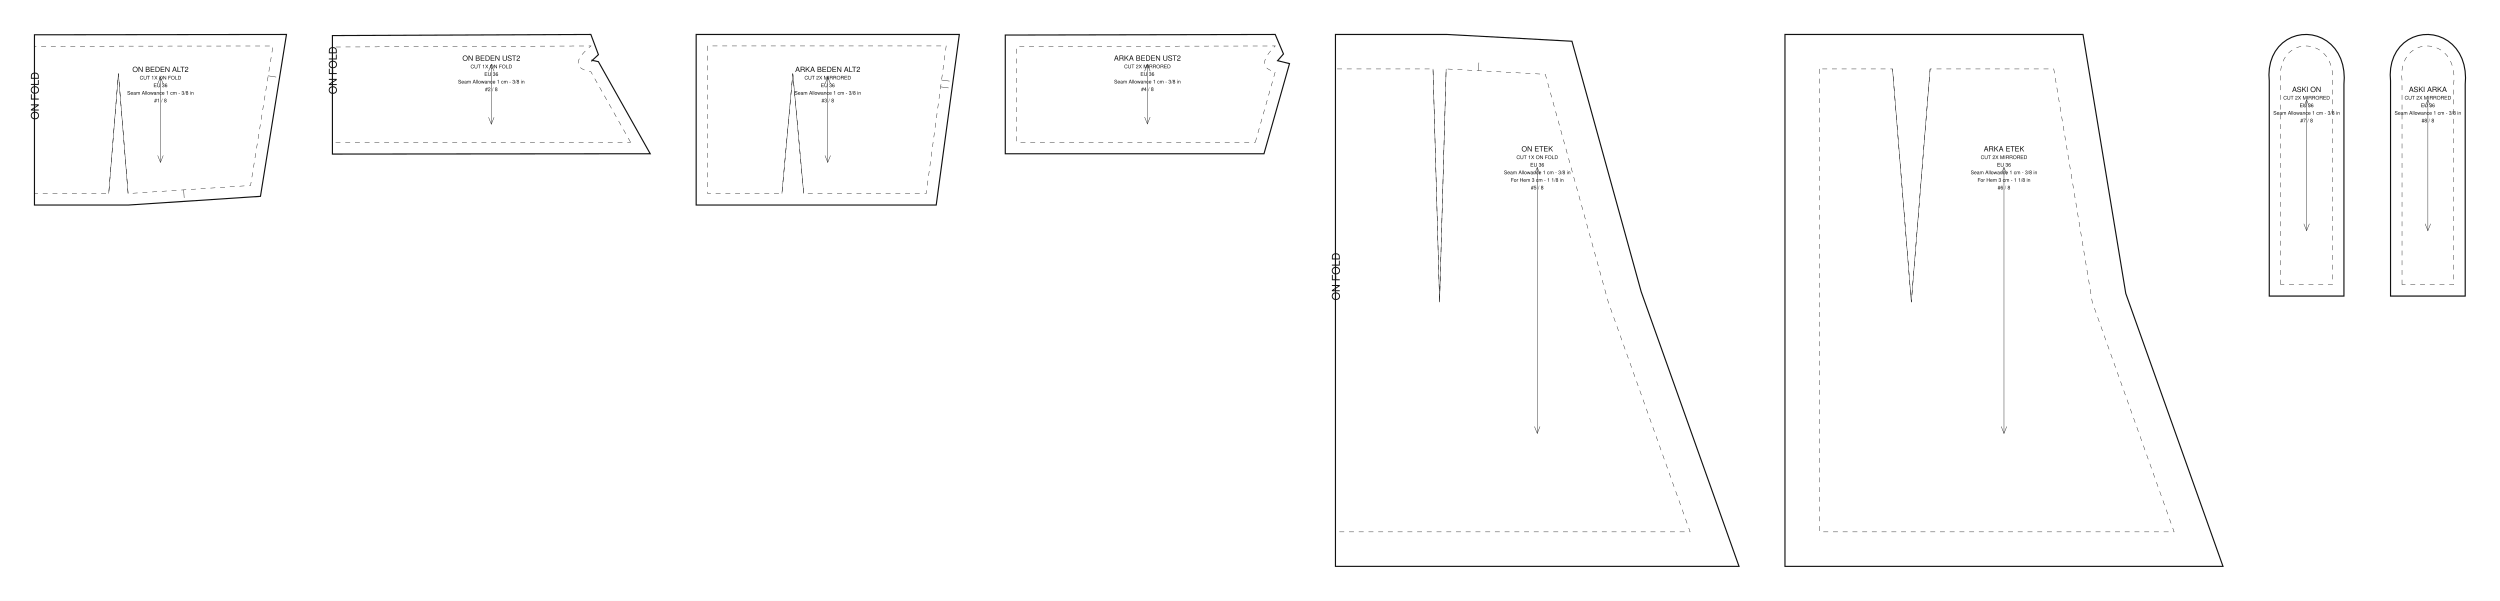
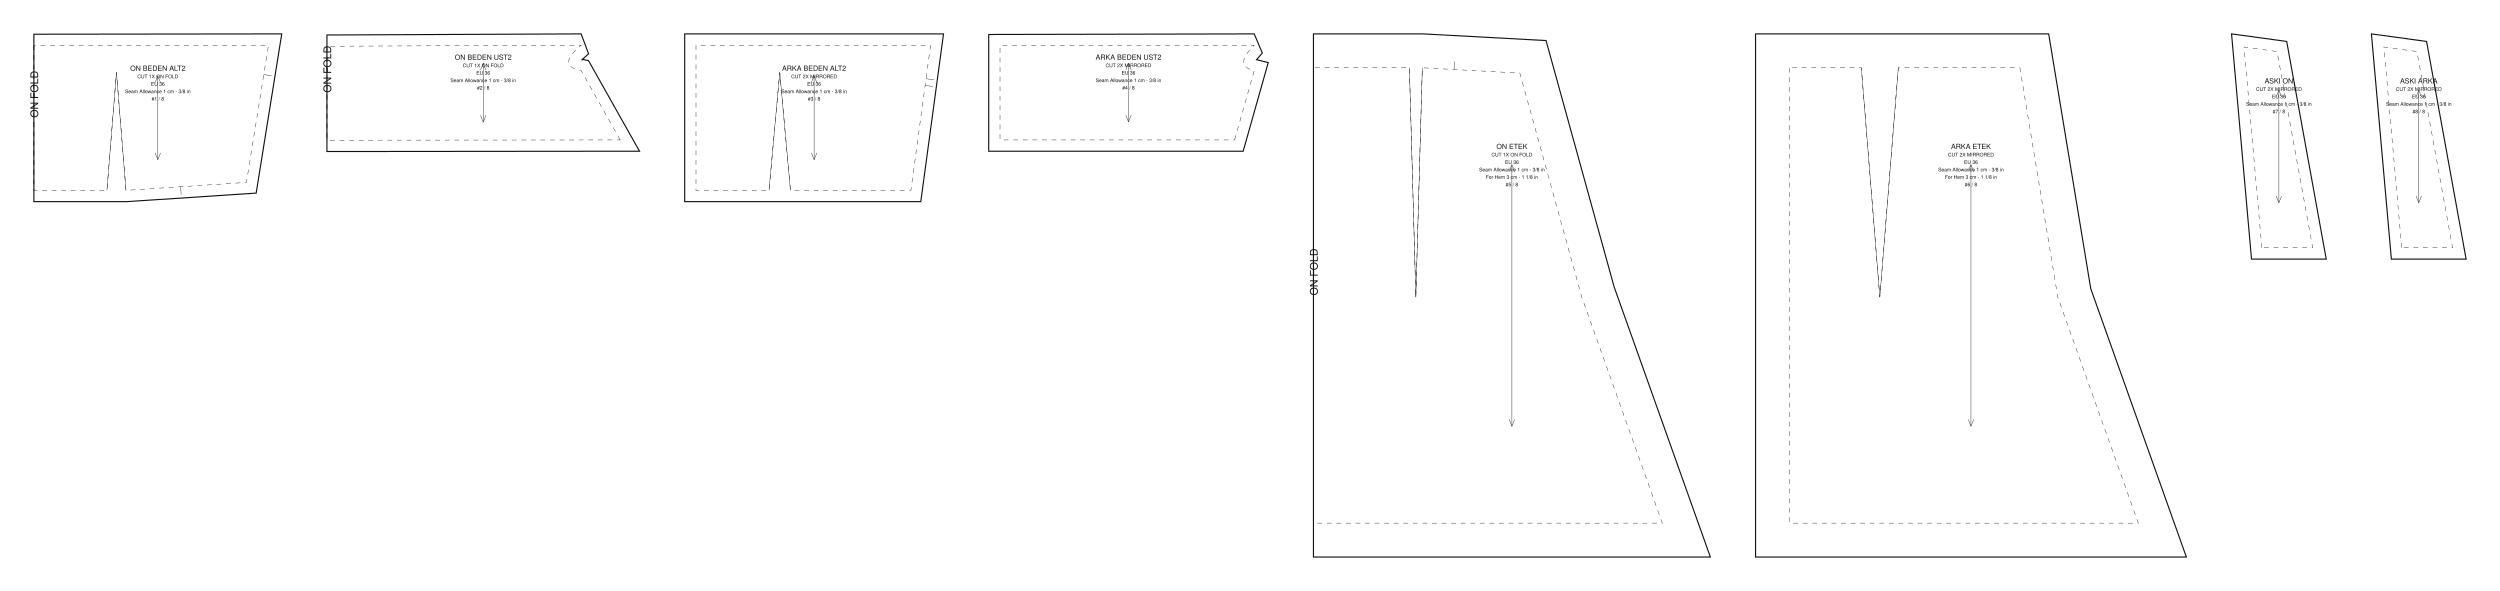
- <svg xmlns="http://www.w3.org/2000/svg" data-ops="28" viewBox="0 0 2176.181 523.000" width="2176.181mm" height="523.000mm" data-scale="1:1" data-unit-mm="1" data-sheet="stitchu-pattern-sheet-v1" data-graf="taban-elbise" data-body="gercek36" data-parca="8">
-   <rect width="2176.181" height="523.000" fill="#ffffff" />
+ <svg xmlns="http://www.w3.org/2000/svg" data-ops="28" viewBox="0 0 2212.645 523.000" width="2212.645mm" height="523.000mm" data-scale="1:1" data-unit-mm="1" data-sheet="stitchu-pattern-sheet-v1" data-graf="taban-elbise" data-body="gercek36" data-parca="8">
+   <rect width="2212.645" height="523.000" fill="#ffffff" />
  <g font-family="Helvetica,Arial,sans-serif" fill="none" stroke="#111111">
    <g data-panel="on_beden_alt2">
      <path data-katman="1" data-tur="kesim" stroke-width="1.000" d="M 30.000 30.287 L 30.000 178.471 L 111.837 178.471 L 226.727 170.902 L 249.365 30.000 Z" />
      <path data-katman="14" data-tur="dikis" stroke-width="0.350" stroke-dasharray="4.233 4.233" d="M 30.000 40.275 L 30.000 168.471 L 94.641 168.471 L 103.075 64.081 L 111.508 168.471 L 218.118 161.448 L 237.628 40.015 L 30.000 40.275 Z" />
      <path data-katman="6" data-tur="kat" stroke-width="0.350" stroke-dasharray="4.233 4.233" d="M 30.000 40.275 L 30.000 168.471" />
      <text data-katman="15" x="33.760" y="104.236" font-size="9.400" fill="#111111" stroke="none" transform="rotate(-90 33.760 104.236)">ON FOLD</text>
      <path data-katman="8" data-tur="pens" data-edge="dart_on_beden.1" stroke-width="0.350" d="M 94.641 168.471 L 103.075 64.081" />
      <path data-katman="8" data-tur="pens" data-edge="dart_on_beden.2" stroke-width="0.350" d="M 103.075 64.081 L 111.508 168.471" />
      <path data-katman="4" data-tur="centik" data-edge="waist_front.2" stroke-width="0.350" d="M 159.864 165.286 L 160.324 172.271" />
      <path data-katman="4" data-tur="centik" data-edge="side_front.1" stroke-width="0.350" d="M 233.456 65.979 L 240.368 67.089" />
      <path data-katman="7" data-tur="grain" stroke-width="0.350" d="M 139.683 67.118 L 139.683 141.354" />
      <path data-katman="7" data-tur="grainOk" stroke-width="0.350" d="M 142.083 73.118 L 139.683 67.118 L 137.283 73.118" />
      <path data-katman="7" data-tur="grainOk" stroke-width="0.350" d="M 137.283 135.354 L 139.683 141.354 L 142.083 135.354" />
      <text data-katman="15" x="139.683" y="62.664" text-anchor="middle" font-size="6.300" fill="#111111" stroke="none">ON BEDEN ALT2</text>
      <text data-katman="15" x="139.683" y="69.264" text-anchor="middle" font-size="4.400" fill="#111111" stroke="none">CUT 1X ON FOLD</text>
      <text data-katman="15" x="139.683" y="75.864" text-anchor="middle" font-size="4.400" fill="#111111" stroke="none">EU 36</text>
      <text data-katman="15" x="139.683" y="82.464" text-anchor="middle" font-size="4.400" fill="#111111" stroke="none">Seam Allowance 1 cm - 3/8 in</text>
      <text data-katman="15" x="139.683" y="89.064" text-anchor="middle" font-size="4.400" fill="#111111" stroke="none">#1 / 8</text>
    </g>
    <g data-panel="on_beden_ust2">
      <path data-katman="1" data-tur="kesim" stroke-width="1.000" d="M 565.996 133.826 L 520.878 53.683 L 515.539 52.521 L 515.284 52.866 L 515.204 52.443 L 515.777 52.312 L 520.905 47.565 L 514.324 30.000 L 289.365 30.970 L 289.365 134.113 Z" />
      <path data-katman="14" data-tur="dikis" stroke-width="0.350" stroke-dasharray="4.233 4.233" d="M 548.900 123.843 L 514.365 62.500 C 504.572 60.484 495.255 55.983 514.365 40.000 L 289.365 40.929 L 289.365 124.103 L 548.900 123.843 Z" />
      <path data-katman="6" data-tur="kat" stroke-width="0.350" stroke-dasharray="4.233 4.233" d="M 289.365 40.929 L 289.365 124.103" />
      <text data-katman="15" x="293.125" y="82.057" font-size="9.400" fill="#111111" stroke="none" transform="rotate(-90 293.125 82.057)">ON FOLD</text>
      <path data-katman="7" data-tur="grain" stroke-width="0.350" d="M 427.681 56.028 L 427.681 108.085" />
      <path data-katman="7" data-tur="grainOk" stroke-width="0.350" d="M 430.081 62.028 L 427.681 56.028 L 425.281 62.028" />
      <path data-katman="7" data-tur="grainOk" stroke-width="0.350" d="M 425.281 102.085 L 427.681 108.085 L 430.081 102.085" />
      <text data-katman="15" x="427.681" y="52.905" text-anchor="middle" font-size="6.300" fill="#111111" stroke="none">ON BEDEN UST2</text>
      <text data-katman="15" x="427.681" y="59.505" text-anchor="middle" font-size="4.400" fill="#111111" stroke="none">CUT 1X ON FOLD</text>
      <text data-katman="15" x="427.681" y="66.105" text-anchor="middle" font-size="4.400" fill="#111111" stroke="none">EU 36</text>
      <text data-katman="15" x="427.681" y="72.705" text-anchor="middle" font-size="4.400" fill="#111111" stroke="none">Seam Allowance 1 cm - 3/8 in</text>
      <text data-katman="15" x="427.681" y="79.305" text-anchor="middle" font-size="4.400" fill="#111111" stroke="none">#2 / 8</text>
    </g>
    <g data-panel="arka_beden_alt2">
      <path data-katman="1" data-tur="kesim" stroke-width="1.000" d="M 605.996 30.000 L 605.996 178.461 L 814.948 178.461 L 835.071 30.004 Z" />
      <path data-katman="14" data-tur="dikis" stroke-width="0.350" stroke-dasharray="4.233 4.233" d="M 615.996 40.000 L 615.996 168.461 L 680.637 168.461 L 690.120 64.071 L 699.602 168.461 L 806.212 168.461 L 823.624 40.004 L 615.996 40.000 Z" />
      <path data-katman="8" data-tur="pens" data-edge="dart_arka_beden.1" stroke-width="0.350" d="M 680.637 168.461 L 690.120 64.071" />
      <path data-katman="8" data-tur="pens" data-edge="dart_arka_beden.2" stroke-width="0.350" d="M 690.120 64.071 L 699.602 168.461" />
      <path data-katman="4" data-tur="centik" data-edge="side_back.1" stroke-width="0.350" d="M 818.797 75.616 L 825.734 76.556" />
      <path data-katman="4" data-tur="centik" data-edge="side_back.1" stroke-width="0.350" d="M 819.603 69.670 L 826.539 70.611" />
      <path data-katman="7" data-tur="grain" stroke-width="0.350" d="M 720.534 67.115 L 720.534 141.345" />
      <path data-katman="7" data-tur="grainOk" stroke-width="0.350" d="M 722.934 73.115 L 720.534 67.115 L 718.134 73.115" />
      <path data-katman="7" data-tur="grainOk" stroke-width="0.350" d="M 718.134 135.345 L 720.534 141.345 L 722.934 135.345" />
      <text data-katman="15" x="720.534" y="62.661" text-anchor="middle" font-size="6.300" fill="#111111" stroke="none">ARKA BEDEN ALT2</text>
      <text data-katman="15" x="720.534" y="69.261" text-anchor="middle" font-size="4.400" fill="#111111" stroke="none">CUT 2X MIRRORED</text>
      <text data-katman="15" x="720.534" y="75.861" text-anchor="middle" font-size="4.400" fill="#111111" stroke="none">EU 36</text>
      <text data-katman="15" x="720.534" y="82.461" text-anchor="middle" font-size="4.400" fill="#111111" stroke="none">Seam Allowance 1 cm - 3/8 in</text>
      <text data-katman="15" x="720.534" y="89.061" text-anchor="middle" font-size="4.400" fill="#111111" stroke="none">#3 / 8</text>
    </g>
    <g data-panel="arka_beden_ust2">
      <path data-katman="1" data-tur="kesim" stroke-width="1.000" d="M 1100.260 133.843 L 1122.480 55.384 L 1112.107 52.828 L 1117.240 46.972 L 1110.049 30.000 L 875.071 30.516 L 875.071 133.839 Z" />
      <path data-katman="14" data-tur="dikis" stroke-width="0.350" stroke-dasharray="4.233 4.233" d="M 1092.699 123.843 L 1110.071 62.500 C 1101.839 60.484 1094.007 55.983 1110.071 40.000 L 885.071 40.494 L 885.071 123.840 L 1092.699 123.843 Z" />
      <path data-katman="7" data-tur="grain" stroke-width="0.350" d="M 998.775 55.961 L 998.775 107.883" />
      <path data-katman="7" data-tur="grainOk" stroke-width="0.350" d="M 1001.175 61.961 L 998.775 55.961 L 996.375 61.961" />
      <path data-katman="7" data-tur="grainOk" stroke-width="0.350" d="M 996.375 101.883 L 998.775 107.883 L 1001.175 101.883" />
      <text data-katman="15" x="998.775" y="52.846" text-anchor="middle" font-size="6.300" fill="#111111" stroke="none">ARKA BEDEN UST2</text>
      <text data-katman="15" x="998.775" y="59.446" text-anchor="middle" font-size="4.400" fill="#111111" stroke="none">CUT 2X MIRRORED</text>
      <text data-katman="15" x="998.775" y="66.046" text-anchor="middle" font-size="4.400" fill="#111111" stroke="none">EU 36</text>
      <text data-katman="15" x="998.775" y="72.646" text-anchor="middle" font-size="4.400" fill="#111111" stroke="none">Seam Allowance 1 cm - 3/8 in</text>
      <text data-katman="15" x="998.775" y="79.246" text-anchor="middle" font-size="4.400" fill="#111111" stroke="none">#4 / 8</text>
    </g>
    <g data-panel="on_etek">
      <path data-katman="1" data-tur="kesim" stroke-width="1.000" d="M 1162.480 30.000 L 1162.480 493.000 L 1513.764 493.000 L 1428.605 253.958 L 1368.334 35.901 L 1259.644 30.000 L 1247.394 30.000 Z" />
      <path data-katman="14" data-tur="dikis" stroke-width="0.350" stroke-dasharray="4.233 4.233" d="M 1162.480 60.000 L 1162.480 463.000 L 1471.230 463.000 L 1399.980 263.000 L 1345.166 64.687 L 1258.830 60.000 L 1253.112 263.000 L 1247.394 60.000 L 1162.480 60.000 Z" />
      <path data-katman="6" data-tur="kat" stroke-width="0.350" stroke-dasharray="4.233 4.233" d="M 1162.480 60.000 L 1162.480 463.000" />
      <text data-katman="15" x="1166.240" y="261.500" font-size="9.400" fill="#111111" stroke="none" transform="rotate(-90 1166.240 261.500)">ON FOLD</text>
      <path data-katman="8" data-tur="pens" data-edge="dart_on_etek.1" stroke-width="0.350" d="M 1258.830 60.000 L 1253.112 263.000" />
      <path data-katman="8" data-tur="pens" data-edge="dart_on_etek.2" stroke-width="0.350" d="M 1253.112 263.000 L 1247.394 60.000" />
      <path data-katman="4" data-tur="centik" data-edge="waist_front.1" stroke-width="0.350" d="M 1286.941 61.526 L 1287.321 54.536" />
      <path data-katman="7" data-tur="grain" stroke-width="0.350" d="M 1338.122 145.750 L 1338.122 377.250" />
      <path data-katman="7" data-tur="grainOk" stroke-width="0.350" d="M 1340.522 151.750 L 1338.122 145.750 L 1335.722 151.750" />
      <path data-katman="7" data-tur="grainOk" stroke-width="0.350" d="M 1335.722 371.250 L 1338.122 377.250 L 1340.522 371.250" />
      <text data-katman="15" x="1338.122" y="131.860" text-anchor="middle" font-size="6.300" fill="#111111" stroke="none">ON ETEK</text>
      <text data-katman="15" x="1338.122" y="138.460" text-anchor="middle" font-size="4.400" fill="#111111" stroke="none">CUT 1X ON FOLD</text>
      <text data-katman="15" x="1338.122" y="145.060" text-anchor="middle" font-size="4.400" fill="#111111" stroke="none">EU 36</text>
      <text data-katman="15" x="1338.122" y="151.660" text-anchor="middle" font-size="4.400" fill="#111111" stroke="none">Seam Allowance 1 cm - 3/8 in</text>
      <text data-katman="15" x="1338.122" y="158.260" text-anchor="middle" font-size="4.400" fill="#111111" stroke="none">For Hem 3 cm - 1 1/8 in</text>
      <text data-katman="15" x="1338.122" y="164.860" text-anchor="middle" font-size="4.400" fill="#111111" stroke="none">#5 / 8</text>
    </g>
    <g data-panel="arka_etek">
      <path data-katman="1" data-tur="kesim" stroke-width="1.000" d="M 1553.764 30.000 L 1553.764 493.000 L 1935.048 493.000 L 1850.426 255.462 L 1813.197 30.000 L 1647.384 30.000 Z" />
      <path data-katman="14" data-tur="dikis" stroke-width="0.350" stroke-dasharray="4.233 4.233" d="M 1583.764 60.000 L 1583.764 463.000 L 1892.514 463.000 L 1821.264 263.000 L 1787.745 60.000 L 1680.115 60.000 L 1663.749 263.000 L 1647.384 60.000 L 1583.764 60.000 Z" />
      <path data-katman="8" data-tur="pens" data-edge="dart_arka_etek.1" stroke-width="0.350" d="M 1680.115 60.000 L 1663.749 263.000" />
      <path data-katman="8" data-tur="pens" data-edge="dart_arka_etek.2" stroke-width="0.350" d="M 1663.749 263.000 L 1647.384 60.000" />
      <path data-katman="7" data-tur="grain" stroke-width="0.350" d="M 1744.406 145.750 L 1744.406 377.250" />
      <path data-katman="7" data-tur="grainOk" stroke-width="0.350" d="M 1746.806 151.750 L 1744.406 145.750 L 1742.006 151.750" />
      <path data-katman="7" data-tur="grainOk" stroke-width="0.350" d="M 1742.006 371.250 L 1744.406 377.250 L 1746.806 371.250" />
      <text data-katman="15" x="1744.406" y="131.860" text-anchor="middle" font-size="6.300" fill="#111111" stroke="none">ARKA ETEK</text>
      <text data-katman="15" x="1744.406" y="138.460" text-anchor="middle" font-size="4.400" fill="#111111" stroke="none">CUT 2X MIRRORED</text>
      <text data-katman="15" x="1744.406" y="145.060" text-anchor="middle" font-size="4.400" fill="#111111" stroke="none">EU 36</text>
      <text data-katman="15" x="1744.406" y="151.660" text-anchor="middle" font-size="4.400" fill="#111111" stroke="none">Seam Allowance 1 cm - 3/8 in</text>
      <text data-katman="15" x="1744.406" y="158.260" text-anchor="middle" font-size="4.400" fill="#111111" stroke="none">For Hem 3 cm - 1 1/8 in</text>
      <text data-katman="15" x="1744.406" y="164.860" text-anchor="middle" font-size="4.400" fill="#111111" stroke="none">#6 / 8</text>
    </g>
    <g data-panel="aski_on">
-       <path data-katman="1" data-tur="kesim" stroke-width="1.000" d="M 1975.333 257.720 L 1975.333 70.295 L 1975.048 65.114 L 1975.424 59.426 L 1976.491 54.087 L 1978.227 49.146 L 1980.593 44.665 L 1983.526 40.710 L 1986.944 37.336 L 1990.756 34.583 L 1994.865 32.471 L 1999.183 31.004 L 2003.631 30.182 L 2008.136 30.000 L 2012.633 30.456 L 2017.052 31.550 L 2021.323 33.285 L 2025.365 35.659 L 2029.093 38.661 L 2032.418 42.268 L 2035.258 46.438 L 2037.543 51.124 L 2039.219 56.269 L 2040.250 61.826 L 2040.615 67.758 L 2040.333 73.276 L 2040.333 257.720 Z" />
-       <path data-katman="14" data-tur="dikis" stroke-width="0.350" stroke-dasharray="4.233 4.233" d="M 1985.333 247.720 L 1985.333 70.020 C 1980.833 29.520 2034.833 29.520 2030.333 73.020 L 2030.333 247.720 L 1985.333 247.720 Z" />
-       <path data-katman="7" data-tur="grain" stroke-width="0.350" d="M 2007.832 86.930 L 2007.832 200.790" />
-       <path data-katman="7" data-tur="grainOk" stroke-width="0.350" d="M 2010.232 92.930 L 2007.832 86.930 L 2005.432 92.930" />
-       <path data-katman="7" data-tur="grainOk" stroke-width="0.350" d="M 2005.432 194.790 L 2007.832 200.790 L 2010.232 194.790" />
-       <text data-katman="15" x="2007.832" y="80.099" text-anchor="middle" font-size="6.300" fill="#111111" stroke="none">ASKI ON</text>
-       <text data-katman="15" x="2007.832" y="86.699" text-anchor="middle" font-size="4.400" fill="#111111" stroke="none">CUT 2X MIRRORED</text>
-       <text data-katman="15" x="2007.832" y="93.299" text-anchor="middle" font-size="4.400" fill="#111111" stroke="none">EU 36</text>
-       <text data-katman="15" x="2007.832" y="99.899" text-anchor="middle" font-size="4.400" fill="#111111" stroke="none">Seam Allowance 1 cm - 3/8 in</text>
-       <text data-katman="15" x="2007.832" y="106.499" text-anchor="middle" font-size="4.400" fill="#111111" stroke="none">#7 / 8</text>
+       <path data-katman="1" data-tur="kesim" stroke-width="1.000" d="M 1992.714 229.310 L 1975.048 30.000 L 2023.859 36.686 L 2058.847 229.310 Z" />
+       <path data-katman="14" data-tur="dikis" stroke-width="0.350" stroke-dasharray="4.233 4.233" d="M 2001.867 219.310 L 1986.117 41.610 L 2015.317 45.610 L 2046.867 219.310 L 2001.867 219.310 Z" />
+       <path data-katman="7" data-tur="grain" stroke-width="0.350" d="M 2016.947 79.827 L 2016.947 179.482" />
+       <path data-katman="7" data-tur="grainOk" stroke-width="0.350" d="M 2019.347 85.827 L 2016.947 79.827 L 2014.547 85.827" />
+       <path data-katman="7" data-tur="grainOk" stroke-width="0.350" d="M 2014.547 173.482 L 2016.947 179.482 L 2019.347 173.482" />
+       <text data-katman="15" x="2016.947" y="73.848" text-anchor="middle" font-size="6.300" fill="#111111" stroke="none">ASKI ON</text>
+       <text data-katman="15" x="2016.947" y="80.448" text-anchor="middle" font-size="4.400" fill="#111111" stroke="none">CUT 2X MIRRORED</text>
+       <text data-katman="15" x="2016.947" y="87.048" text-anchor="middle" font-size="4.400" fill="#111111" stroke="none">EU 36</text>
+       <text data-katman="15" x="2016.947" y="93.648" text-anchor="middle" font-size="4.400" fill="#111111" stroke="none">Seam Allowance 1 cm - 3/8 in</text>
+       <text data-katman="15" x="2016.947" y="100.248" text-anchor="middle" font-size="4.400" fill="#111111" stroke="none">#7 / 8</text>
    </g>
    <g data-panel="aski_arka">
-       <path data-katman="1" data-tur="kesim" stroke-width="1.000" d="M 2080.899 257.720 L 2080.899 70.295 L 2080.615 65.114 L 2080.990 59.426 L 2082.057 54.087 L 2083.793 49.146 L 2086.159 44.665 L 2089.092 40.710 L 2092.511 37.336 L 2096.322 34.583 L 2100.431 32.471 L 2104.750 31.004 L 2109.197 30.182 L 2113.703 30.000 L 2118.199 30.456 L 2122.619 31.550 L 2126.889 33.285 L 2130.931 35.659 L 2134.659 38.661 L 2137.985 42.268 L 2140.825 46.438 L 2143.109 51.124 L 2144.785 56.269 L 2145.817 61.826 L 2146.181 67.758 L 2145.899 73.276 L 2145.899 257.720 Z" />
-       <path data-katman="14" data-tur="dikis" stroke-width="0.350" stroke-dasharray="4.233 4.233" d="M 2090.899 247.720 L 2090.899 70.020 C 2086.399 29.520 2140.399 29.520 2135.899 73.020 L 2135.899 247.720 L 2090.899 247.720 Z" />
-       <path data-katman="7" data-tur="grain" stroke-width="0.350" d="M 2113.398 86.930 L 2113.398 200.790" />
-       <path data-katman="7" data-tur="grainOk" stroke-width="0.350" d="M 2115.798 92.930 L 2113.398 86.930 L 2110.998 92.930" />
-       <path data-katman="7" data-tur="grainOk" stroke-width="0.350" d="M 2110.998 194.790 L 2113.398 200.790 L 2115.798 194.790" />
-       <text data-katman="15" x="2113.398" y="80.099" text-anchor="middle" font-size="6.300" fill="#111111" stroke="none">ASKI ARKA</text>
-       <text data-katman="15" x="2113.398" y="86.699" text-anchor="middle" font-size="4.400" fill="#111111" stroke="none">CUT 2X MIRRORED</text>
-       <text data-katman="15" x="2113.398" y="93.299" text-anchor="middle" font-size="4.400" fill="#111111" stroke="none">EU 36</text>
-       <text data-katman="15" x="2113.398" y="99.899" text-anchor="middle" font-size="4.400" fill="#111111" stroke="none">Seam Allowance 1 cm - 3/8 in</text>
-       <text data-katman="15" x="2113.398" y="106.499" text-anchor="middle" font-size="4.400" fill="#111111" stroke="none">#8 / 8</text>
+       <path data-katman="1" data-tur="kesim" stroke-width="1.000" d="M 2116.512 229.310 L 2098.847 30.000 L 2147.658 36.686 L 2182.645 229.310 Z" />
+       <path data-katman="14" data-tur="dikis" stroke-width="0.350" stroke-dasharray="4.233 4.233" d="M 2125.665 219.310 L 2109.915 41.610 L 2139.115 45.610 L 2170.665 219.310 L 2125.665 219.310 Z" />
+       <path data-katman="7" data-tur="grain" stroke-width="0.350" d="M 2140.746 79.827 L 2140.746 179.482" />
+       <path data-katman="7" data-tur="grainOk" stroke-width="0.350" d="M 2143.146 85.827 L 2140.746 79.827 L 2138.346 85.827" />
+       <path data-katman="7" data-tur="grainOk" stroke-width="0.350" d="M 2138.346 173.482 L 2140.746 179.482 L 2143.146 173.482" />
+       <text data-katman="15" x="2140.746" y="73.848" text-anchor="middle" font-size="6.300" fill="#111111" stroke="none">ASKI ARKA</text>
+       <text data-katman="15" x="2140.746" y="80.448" text-anchor="middle" font-size="4.400" fill="#111111" stroke="none">CUT 2X MIRRORED</text>
+       <text data-katman="15" x="2140.746" y="87.048" text-anchor="middle" font-size="4.400" fill="#111111" stroke="none">EU 36</text>
+       <text data-katman="15" x="2140.746" y="93.648" text-anchor="middle" font-size="4.400" fill="#111111" stroke="none">Seam Allowance 1 cm - 3/8 in</text>
+       <text data-katman="15" x="2140.746" y="100.248" text-anchor="middle" font-size="4.400" fill="#111111" stroke="none">#8 / 8</text>
    </g>
  </g>
</svg>
